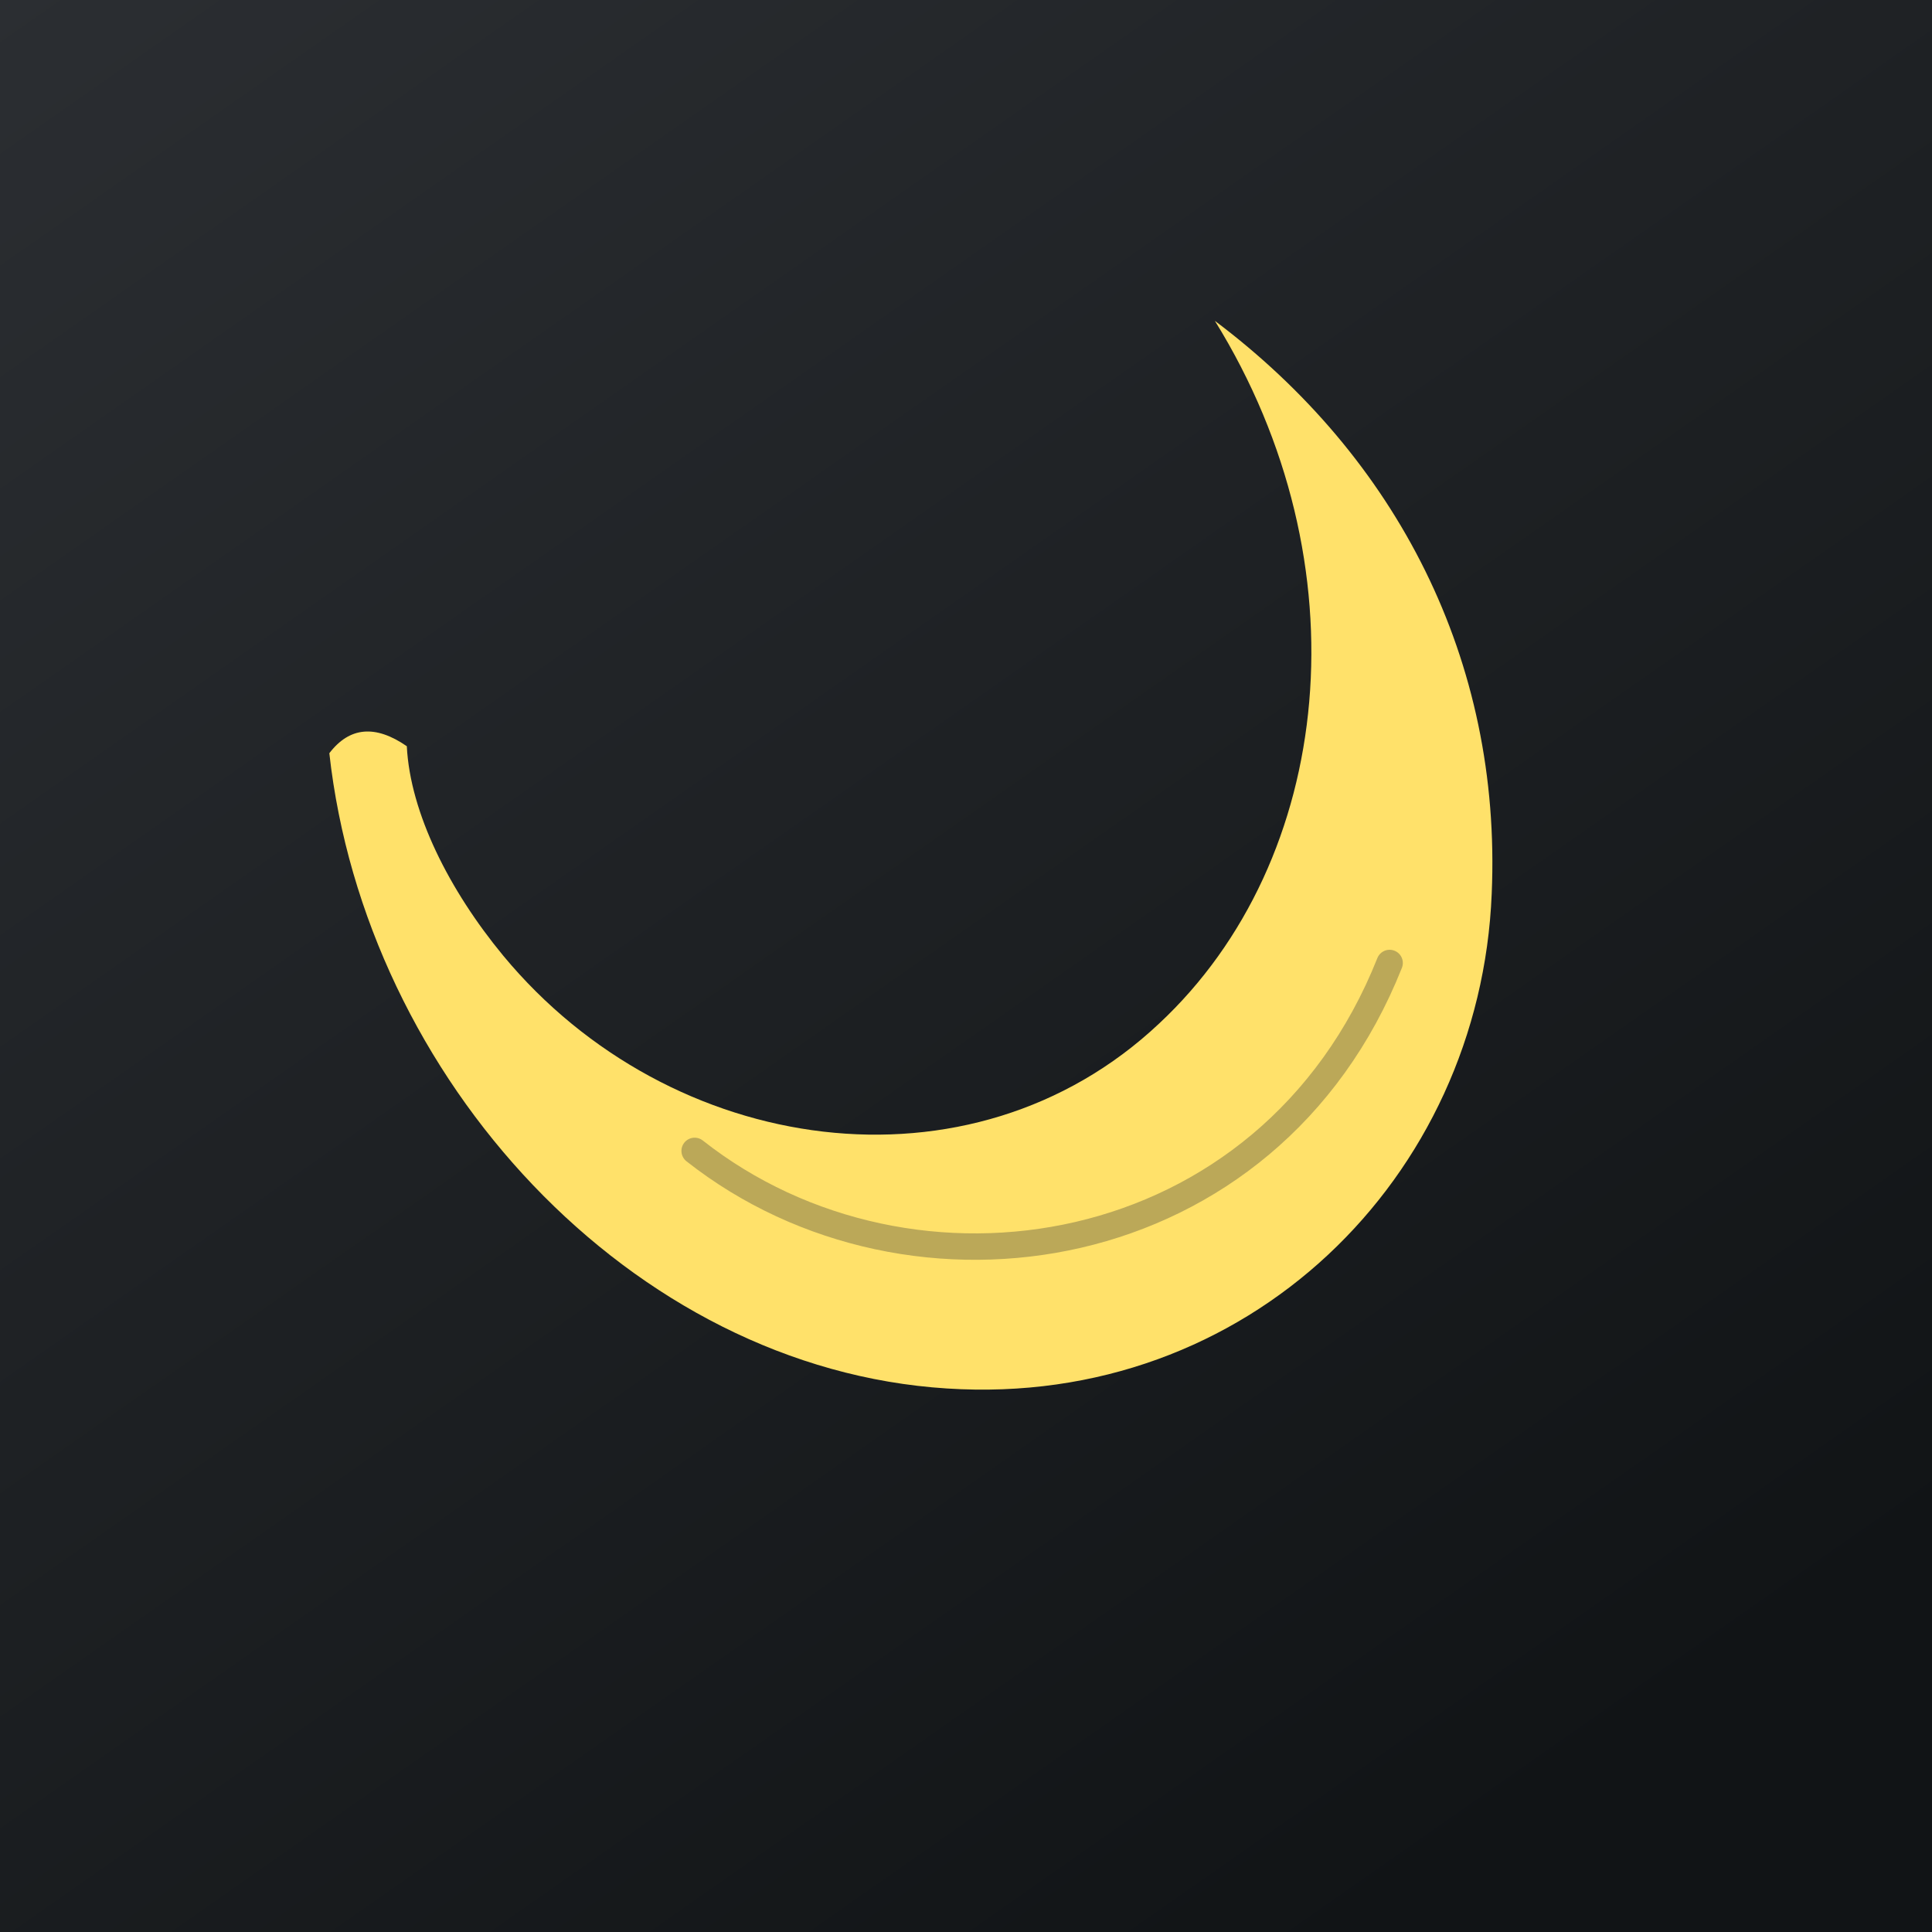
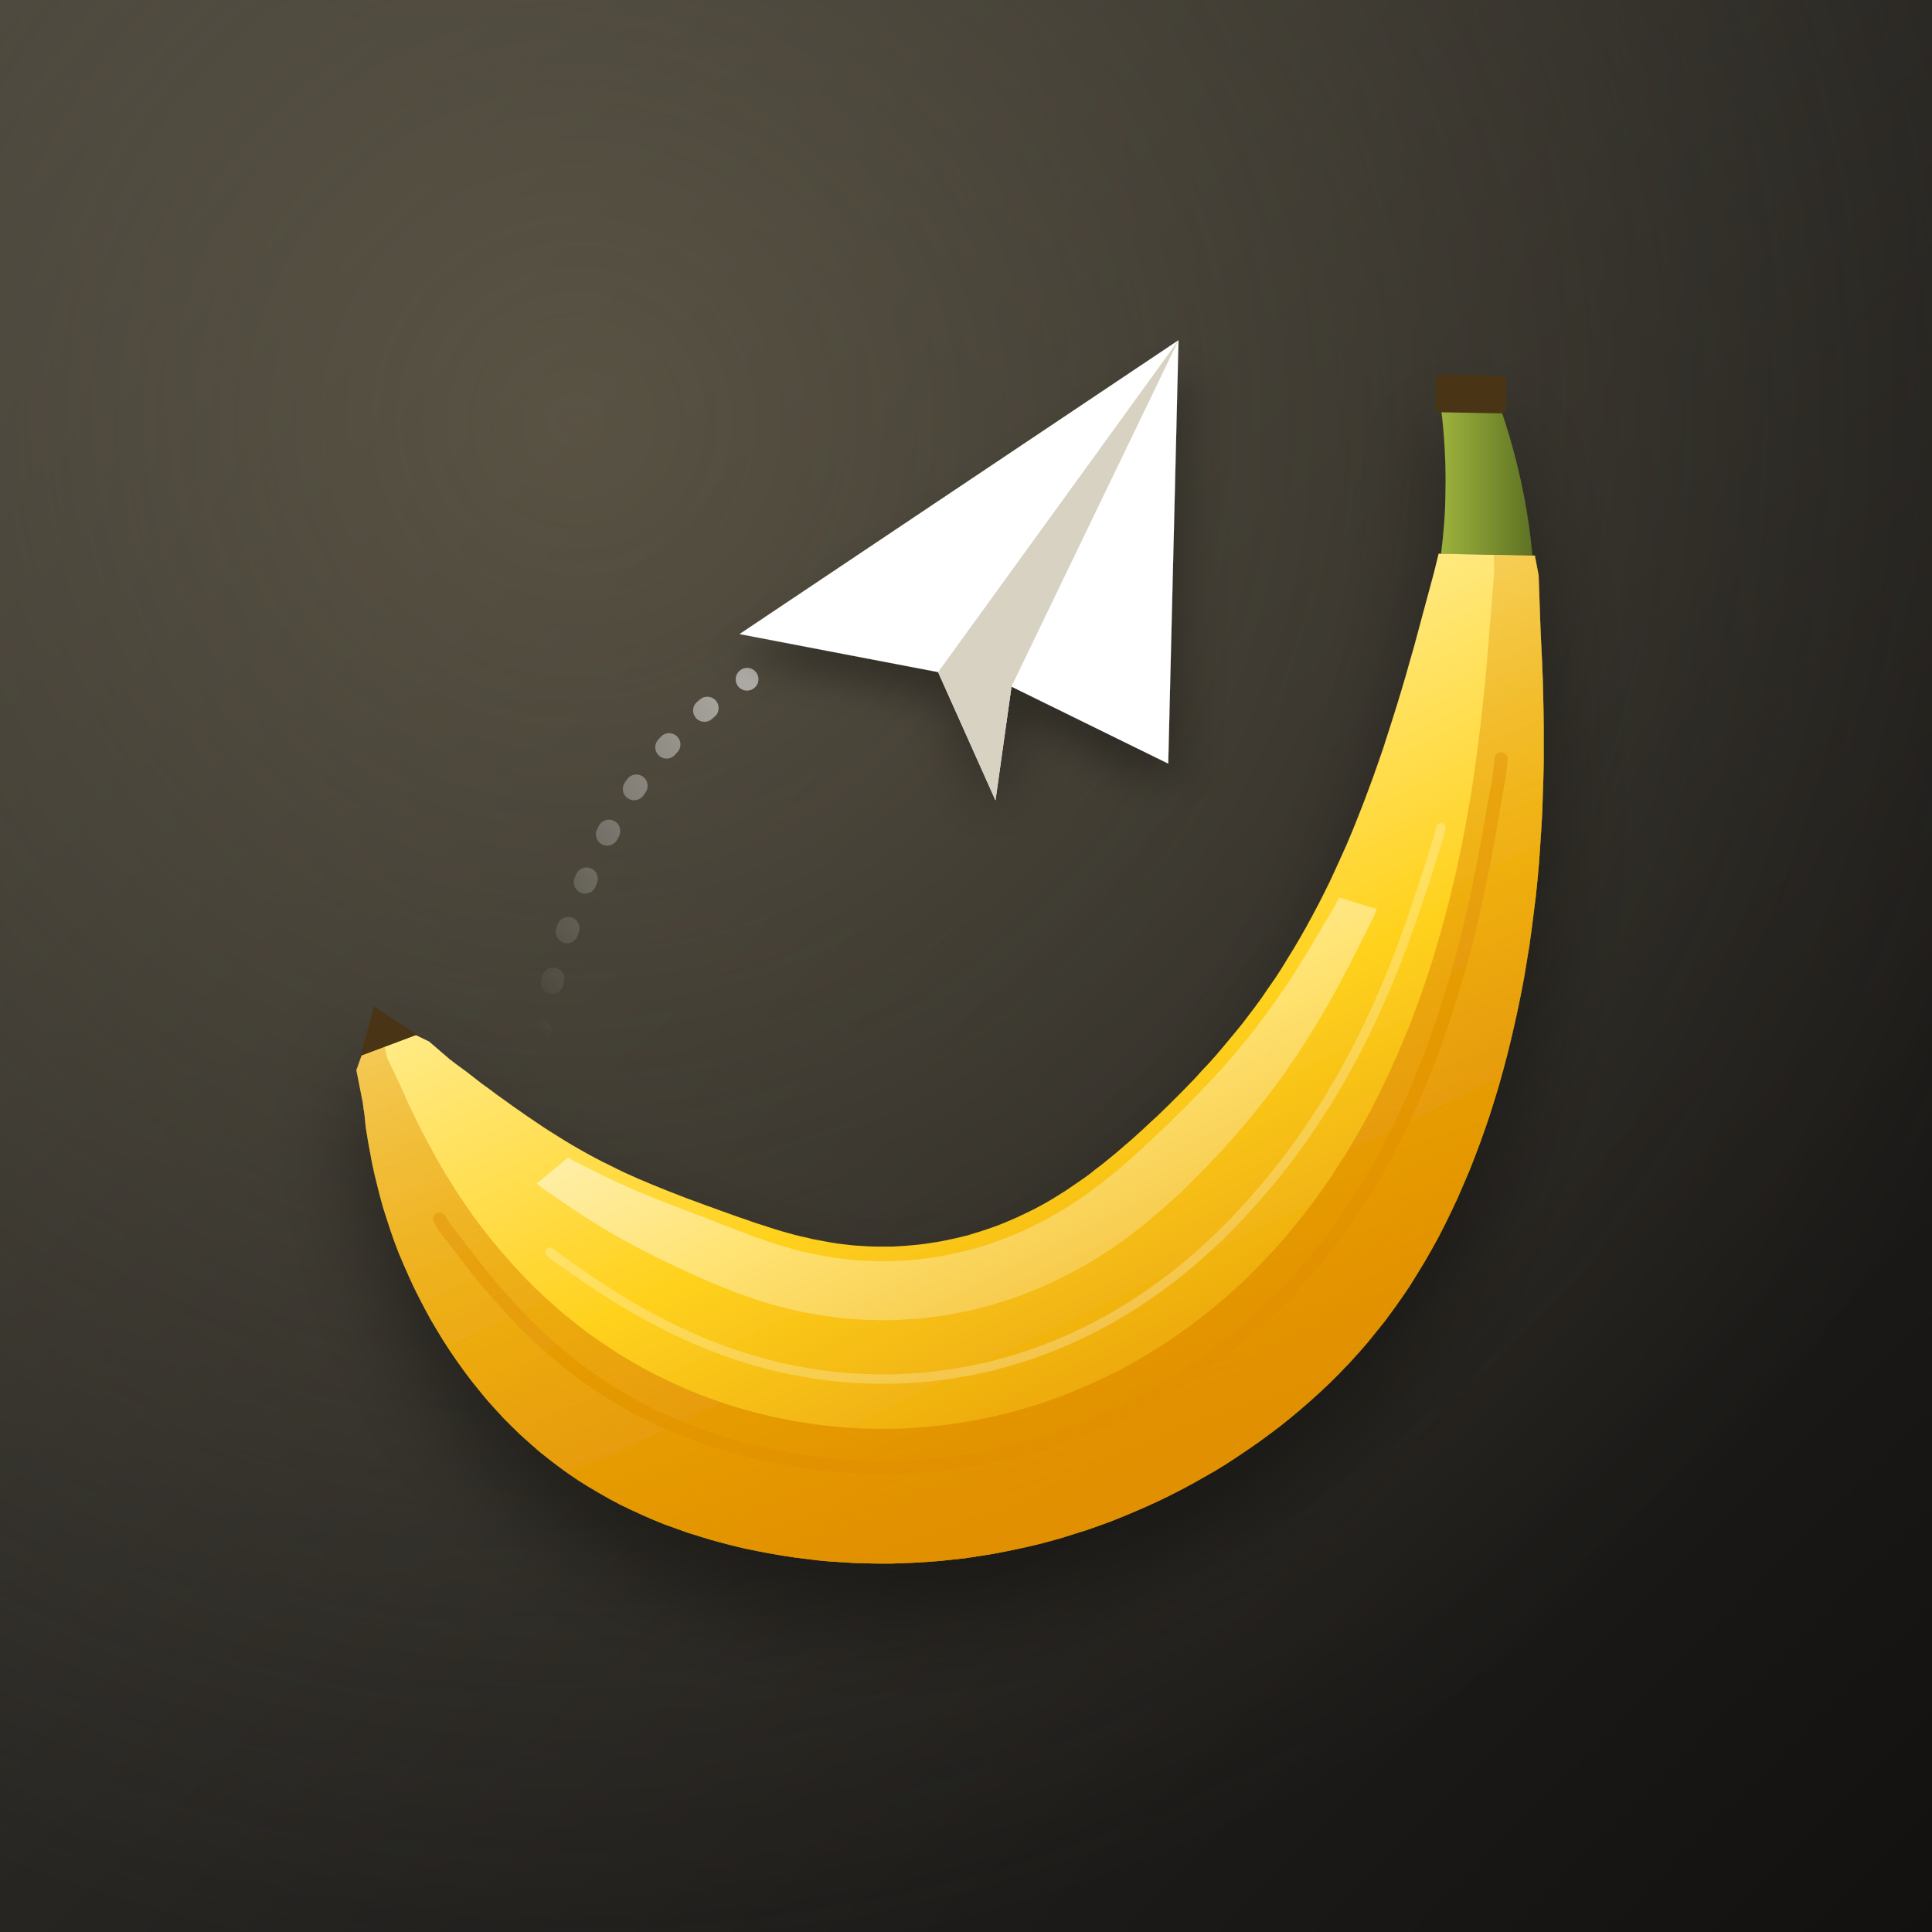
<svg xmlns="http://www.w3.org/2000/svg" width="1024" height="1024" viewBox="0 0 1024 1024">
  <defs>
-     <linearGradient id="bg" x2="0.7" y2="1">
-       <stop stop-color="#2B2E32" />
-       <stop offset="1" stop-color="#111416" />
+     <linearGradient id="bg" x1="0" y1="0" x2="1" y2="1">
+       <stop offset="0" stop-color="#3B3934" />
+       <stop offset="1" stop-color="#121110" />
    </linearGradient>
+     <radialGradient id="glow" cx="0.30" cy="0.22" r="0.8">
+       <stop offset="0" stop-color="#7A7058" stop-opacity="0.55" />
+       <stop offset="1" stop-color="#7A7058" stop-opacity="0" />
+     </radialGradient>
+     <linearGradient id="peel" x1="0.25" y1="0.2" x2="0.7" y2="1">
+       <stop offset="0" stop-color="#FFF5B0" />
+       <stop offset="0.5" stop-color="#FFD21F" />
+       <stop offset="1" stop-color="#E08E00" />
+     </linearGradient>
+     <linearGradient id="under" x1="0" y1="0" x2="0.4" y2="1">
+       <stop offset="0" stop-color="#E08E00" stop-opacity="0" />
+       <stop offset="1" stop-color="#E08E00" stop-opacity="0.85" />
+     </linearGradient>
+     <linearGradient id="hi" x1="0" y1="0" x2="1" y2="1">
+       <stop offset="0" stop-color="#FFFFFF" stop-opacity="0.9" />
+       <stop offset="1" stop-color="#FFFFFF" stop-opacity="0.15" />
+     </linearGradient>
+     <linearGradient id="stemg" x1="0" y1="0" x2="1" y2="0">
+       <stop offset="0" stop-color="#9DB23C" />
+       <stop offset="1" stop-color="#5E7224" />
+     </linearGradient>
+     <linearGradient id="trail" x1="0" y1="1" x2="1" y2="0">
+       <stop offset="0" stop-color="#FFFFFF" stop-opacity="0" />
+       <stop offset="1" stop-color="#FFFFFF" stop-opacity="0.55" />
+     </linearGradient>
+     <filter id="shadow" x="-25%" y="-25%" width="150%" height="160%">
+       <feGaussianBlur in="SourceAlpha" stdDeviation="24" />
+       <feOffset dy="30" />
+       <feComponentTransfer>
+         <feFuncA type="linear" slope="0.38" />
+       </feComponentTransfer>
+       <feMerge>
+         <feMergeNode />
+         <feMergeNode in="SourceGraphic" />
+       </feMerge>
+     </filter>
+     <filter id="pshadow" x="-40%" y="-40%" width="180%" height="190%">
+       <feGaussianBlur in="SourceAlpha" stdDeviation="12" />
+       <feOffset dy="14" />
+       <feComponentTransfer>
+         <feFuncA type="linear" slope="0.32" />
+       </feComponentTransfer>
+       <feMerge>
+         <feMergeNode />
+         <feMergeNode in="SourceGraphic" />
+       </feMerge>
+     </filter>
  </defs>
  <rect width="1024" height="1024" fill="url(#bg)" />
-   <g transform="rotate(-28 512 512)">
-     <path d="M 267 254 C 203 415 255 617 398 705 C 534 789 700 739 776 609 C 839 502 840 381 789 272 C 799 423 711 554 588 587 C 456 623 326 528 298 392 C 289 348 290 302 305 270 Q 291 243 267 254 Z" fill="#FFE16A" />
-     <path d="M 339 531 C 398 665 579 728 711 616" fill="none" stroke="#2B2E32" stroke-opacity="0.32" stroke-width="14" stroke-linecap="round" />
+   <rect width="1024" height="1024" fill="url(#glow)" />
+   <g transform="translate(18 -6)">
+     <g filter="url(#shadow)">
+       <path d="M 745.8 299.6 L 746.7 291.8 L 747.4 284.0 L 747.9 276.2 L 748.1 268.4 L 748.2 260.6 L 748.1 252.8 L 747.8 245.0 L 747.3 237.2 L 746.6 229.4 L 745.7 221.5 L 777.2 222.1 L 779.8 230.0 L 782.2 237.8 L 784.4 245.7 L 786.4 253.5 L 788.2 261.3 L 789.8 269.2 L 791.2 277.0 L 792.4 284.8 L 793.4 292.6 L 794.2 300.4 Z" fill="url(#stemg)" />
+       <path d="M 745.7 221.5 L 777.2 222.1 L 777.4 208.1 L 746.0 207.5 Z" fill="#4A3418" stroke="#4A3418" stroke-width="6" stroke-linejoin="round" />
+       <path d="M 202.3 554.6 L 209.4 558.0 L 220.2 567.3 L 222.3 568.9 L 224.4 570.5 L 229.2 574.0 L 233.7 577.5 L 237.3 580.3 L 241.2 583.1 L 245.3 586.2 L 249.4 589.1 L 253.4 592.0 L 257.4 594.8 L 261.4 597.6 L 265.4 600.3 L 269.4 603.0 L 273.4 605.6 L 277.4 608.1 L 281.4 610.6 L 285.4 613.0 L 289.4 615.3 L 293.3 617.5 L 297.2 619.6 L 301.2 621.7 L 305.1 623.6 L 308.9 625.5 L 312.8 627.4 L 316.6 629.1 L 320.4 630.8 L 324.2 632.4 L 328.0 634.0 L 331.7 635.5 L 335.4 637.0 L 339.0 638.4 L 342.6 639.8 L 346.2 641.2 L 349.8 642.5 L 353.3 643.8 L 356.8 645.1 L 360.2 646.3 L 363.7 647.6 L 367.1 648.8 L 370.4 650.0 L 373.8 651.2 L 377.1 652.3 L 380.4 653.5 L 383.7 654.6 L 386.9 655.6 L 390.2 656.7 L 393.4 657.7 L 396.7 658.7 L 399.9 659.6 L 403.2 660.5 L 406.4 661.3 L 409.7 662.0 L 412.9 662.8 L 416.2 663.4 L 419.4 664.0 L 422.7 664.6 L 425.9 665.1 L 429.2 665.5 L 432.5 665.9 L 435.8 666.2 L 439.1 666.4 L 442.3 666.6 L 445.6 666.7 L 448.9 666.7 L 452.2 666.7 L 455.5 666.7 L 458.8 666.5 L 462.1 666.3 L 465.4 666.0 L 468.7 665.7 L 472.0 665.3 L 475.3 664.8 L 478.6 664.3 L 481.9 663.7 L 485.2 663.0 L 488.5 662.3 L 491.8 661.5 L 495.1 660.7 L 498.3 659.7 L 501.6 658.7 L 504.9 657.6 L 508.1 656.5 L 511.4 655.3 L 514.6 654.0 L 517.9 652.6 L 521.1 651.2 L 524.3 649.7 L 527.6 648.1 L 530.8 646.5 L 534.0 644.8 L 537.2 643.0 L 540.4 641.1 L 543.6 639.1 L 546.8 637.1 L 549.9 635.0 L 553.1 632.8 L 556.3 630.6 L 559.5 628.3 L 562.6 625.8 L 565.8 623.4 L 569.0 620.8 L 572.2 618.2 L 575.4 615.5 L 578.6 612.7 L 581.9 609.9 L 585.1 607.0 L 588.4 604.0 L 591.7 600.9 L 595.1 597.8 L 598.4 594.6 L 601.8 591.3 L 605.2 587.9 L 608.6 584.5 L 612.1 580.9 L 615.6 577.3 L 619.0 573.5 L 622.6 569.7 L 626.1 565.8 L 629.6 561.7 L 633.1 557.5 L 636.6 553.3 L 640.2 548.9 L 643.7 544.3 L 647.2 539.7 L 650.7 534.9 L 654.1 529.9 L 657.6 524.9 L 661.0 519.7 L 664.3 514.3 L 667.7 508.8 L 671.0 503.2 L 674.3 497.4 L 677.5 491.5 L 680.7 485.5 L 683.9 479.2 L 687.0 472.9 L 690.0 466.4 L 693.0 459.8 L 696.0 453.1 L 698.9 446.2 L 701.7 439.2 L 704.5 432.1 L 707.2 424.9 L 709.9 417.6 L 712.5 410.2 L 715.1 402.7 L 717.5 395.2 L 719.9 387.7 L 722.3 380.1 L 724.7 372.2 L 726.9 364.8 L 728.9 357.7 L 731.4 349.0 L 733.8 340.1 L 734.9 336.0 L 736.0 331.9 L 742.1 309.3 L 744.5 299.5 L 795.5 300.5 L 797.5 310.9 L 798.4 336.7 L 798.6 341.4 L 798.8 345.9 L 799.3 356.1 L 799.7 366.1 L 799.9 374.2 L 800.1 382.8 L 800.2 391.9 L 800.2 400.9 L 800.2 409.8 L 800.0 418.7 L 799.7 427.7 L 799.4 436.7 L 798.9 445.6 L 798.3 454.5 L 797.7 463.4 L 796.9 472.3 L 796.0 481.1 L 794.9 489.8 L 793.8 498.5 L 792.6 507.1 L 791.2 515.6 L 789.8 524.1 L 788.2 532.5 L 786.5 540.8 L 784.7 549.0 L 782.8 557.2 L 780.8 565.3 L 778.7 573.2 L 776.5 581.1 L 774.1 589.0 L 771.7 596.7 L 769.1 604.3 L 766.4 611.9 L 763.6 619.3 L 760.7 626.7 L 757.6 633.9 L 754.5 641.1 L 751.2 648.1 L 747.8 655.1 L 744.3 661.9 L 740.6 668.6 L 736.8 675.2 L 732.9 681.6 L 728.9 688.0 L 724.7 694.2 L 720.4 700.2 L 716.0 706.2 L 711.4 711.9 L 706.8 717.6 L 702.0 723.1 L 697.1 728.5 L 692.1 733.7 L 687.0 738.8 L 681.8 743.7 L 676.5 748.5 L 671.1 753.2 L 665.7 757.7 L 660.2 762.1 L 654.5 766.4 L 648.9 770.5 L 643.1 774.5 L 637.3 778.4 L 631.5 782.2 L 625.6 785.8 L 619.6 789.2 L 613.6 792.6 L 607.6 795.8 L 601.5 798.9 L 595.3 801.9 L 589.1 804.7 L 582.9 807.4 L 576.7 810.0 L 570.4 812.5 L 564.1 814.8 L 557.8 817.0 L 551.4 819.0 L 545.1 821.0 L 538.7 822.8 L 532.2 824.5 L 525.8 826.0 L 519.3 827.4 L 512.9 828.7 L 506.4 829.9 L 499.9 830.9 L 493.4 831.9 L 486.9 832.6 L 480.4 833.3 L 473.9 833.8 L 467.4 834.2 L 460.8 834.5 L 454.3 834.7 L 447.8 834.7 L 441.3 834.6 L 434.8 834.4 L 428.4 834.0 L 421.9 833.6 L 415.4 833.0 L 409.0 832.2 L 402.6 831.4 L 396.2 830.4 L 389.8 829.3 L 383.5 828.1 L 377.1 826.8 L 370.8 825.3 L 364.6 823.7 L 358.4 822.0 L 352.2 820.1 L 346.1 818.2 L 340.0 816.0 L 333.9 813.8 L 328.0 811.4 L 322.1 808.8 L 316.2 806.1 L 310.4 803.3 L 304.8 800.3 L 299.2 797.1 L 293.6 793.8 L 288.2 790.4 L 282.9 786.8 L 277.7 783.0 L 272.6 779.1 L 267.6 775.1 L 262.7 770.8 L 257.9 766.5 L 253.3 762.0 L 248.7 757.4 L 244.3 752.6 L 240.0 747.8 L 235.9 742.8 L 231.8 737.7 L 227.9 732.5 L 224.1 727.2 L 220.4 721.8 L 216.9 716.4 L 213.5 710.8 L 210.2 705.2 L 207.1 699.5 L 204.1 693.7 L 201.2 687.9 L 198.5 682.0 L 195.9 676.1 L 193.4 670.2 L 191.1 664.2 L 189.0 658.2 L 187.0 652.1 L 185.1 646.1 L 183.4 640.0 L 181.9 634.0 L 180.4 627.9 L 179.1 621.8 L 178.0 615.9 L 177.0 610.4 L 175.9 603.7 L 175.2 596.7 L 174.7 593.6 L 174.3 590.4 L 170.9 573.2 L 173.7 565.4 Z" fill="url(#peel)" />
+       <path d="M 185.8 560.8 L 187.2 566.7 L 193.8 580.6 L 195.0 583.1 L 196.1 585.6 L 198.5 591.1 L 201.1 596.4 L 203.2 600.8 L 205.5 605.4 L 208.0 610.2 L 210.6 614.9 L 213.1 619.6 L 215.8 624.3 L 218.6 629.0 L 221.5 633.6 L 224.4 638.2 L 227.4 642.7 L 230.5 647.2 L 233.7 651.7 L 237.0 656.1 L 240.3 660.4 L 243.7 664.6 L 247.2 668.8 L 250.8 672.9 L 254.4 677.0 L 258.1 680.9 L 261.8 684.8 L 265.6 688.6 L 269.5 692.3 L 273.4 695.9 L 277.4 699.4 L 281.4 702.9 L 285.6 706.2 L 289.7 709.5 L 293.9 712.7 L 298.2 715.7 L 302.5 718.7 L 306.9 721.6 L 311.3 724.4 L 315.8 727.1 L 320.3 729.7 L 324.8 732.2 L 329.4 734.6 L 334.1 736.9 L 338.8 739.1 L 343.5 741.2 L 348.2 743.3 L 353.0 745.2 L 357.8 747.0 L 362.7 748.7 L 367.6 750.4 L 372.5 751.9 L 377.4 753.3 L 382.4 754.7 L 387.3 755.9 L 392.3 757.1 L 397.4 758.1 L 402.4 759.1 L 407.4 759.9 L 412.5 760.7 L 417.6 761.4 L 422.7 761.9 L 427.8 762.4 L 432.9 762.8 L 438.0 763.1 L 443.2 763.2 L 448.3 763.3 L 453.4 763.3 L 458.6 763.2 L 463.7 763.0 L 468.9 762.6 L 474.0 762.2 L 479.2 761.7 L 484.3 761.1 L 489.4 760.3 L 494.6 759.5 L 499.7 758.6 L 504.8 757.6 L 509.9 756.4 L 515.0 755.2 L 520.1 753.9 L 525.2 752.4 L 530.3 750.9 L 535.3 749.3 L 540.3 747.5 L 545.3 745.7 L 550.3 743.7 L 555.3 741.6 L 560.2 739.5 L 565.2 737.2 L 570.1 734.8 L 574.9 732.4 L 579.8 729.8 L 584.6 727.1 L 589.4 724.3 L 594.1 721.4 L 598.8 718.4 L 603.5 715.2 L 608.2 712.0 L 612.8 708.7 L 617.4 705.2 L 621.9 701.7 L 626.4 698.0 L 630.8 694.3 L 635.2 690.4 L 639.6 686.4 L 643.9 682.3 L 648.1 678.1 L 652.3 673.7 L 656.5 669.3 L 660.6 664.8 L 664.6 660.1 L 668.5 655.3 L 672.5 650.4 L 676.3 645.4 L 680.1 640.3 L 683.8 635.1 L 687.5 629.8 L 691.0 624.3 L 694.6 618.8 L 698.0 613.1 L 701.4 607.4 L 704.7 601.5 L 708.0 595.5 L 711.1 589.4 L 714.2 583.2 L 717.3 576.8 L 720.2 570.4 L 723.1 563.9 L 725.9 557.2 L 728.7 550.5 L 731.3 543.6 L 733.9 536.6 L 736.4 529.6 L 738.8 522.4 L 741.2 515.1 L 743.4 507.7 L 745.6 500.2 L 747.7 492.6 L 749.7 484.9 L 751.6 477.0 L 753.5 469.2 L 755.2 461.2 L 756.9 453.1 L 758.5 445.0 L 759.9 436.8 L 761.4 428.5 L 762.7 420.3 L 763.9 411.9 L 765.0 403.6 L 766.1 395.3 L 767.1 386.9 L 768.0 378.3 L 768.9 370.2 L 769.6 362.5 L 770.4 353.1 L 771.2 343.4 L 771.5 339.1 L 771.9 334.7 L 773.9 310.2 L 773.8 300.1 L 795.5 300.5 L 797.5 310.9 L 798.4 336.7 L 798.6 341.4 L 798.8 345.9 L 799.3 356.1 L 799.7 366.1 L 799.9 374.2 L 800.1 382.8 L 800.2 391.9 L 800.2 400.9 L 800.2 409.8 L 800.0 418.7 L 799.7 427.7 L 799.4 436.7 L 798.9 445.6 L 798.3 454.5 L 797.7 463.4 L 796.9 472.3 L 796.0 481.1 L 794.9 489.8 L 793.8 498.5 L 792.6 507.1 L 791.2 515.6 L 789.8 524.1 L 788.2 532.5 L 786.5 540.8 L 784.7 549.0 L 782.8 557.2 L 780.8 565.3 L 778.7 573.2 L 776.5 581.1 L 774.1 589.0 L 771.7 596.7 L 769.1 604.3 L 766.4 611.9 L 763.6 619.3 L 760.7 626.7 L 757.6 633.9 L 754.5 641.1 L 751.2 648.1 L 747.8 655.1 L 744.3 661.9 L 740.6 668.6 L 736.8 675.2 L 732.9 681.6 L 728.9 688.0 L 724.7 694.2 L 720.4 700.2 L 716.0 706.2 L 711.4 711.9 L 706.8 717.6 L 702.0 723.1 L 697.1 728.5 L 692.1 733.7 L 687.0 738.8 L 681.8 743.7 L 676.5 748.5 L 671.1 753.2 L 665.7 757.7 L 660.2 762.1 L 654.5 766.4 L 648.9 770.5 L 643.1 774.5 L 637.3 778.4 L 631.5 782.2 L 625.6 785.8 L 619.6 789.2 L 613.6 792.6 L 607.6 795.8 L 601.5 798.9 L 595.3 801.9 L 589.1 804.7 L 582.9 807.4 L 576.7 810.0 L 570.4 812.5 L 564.1 814.8 L 557.8 817.0 L 551.4 819.0 L 545.1 821.0 L 538.7 822.8 L 532.2 824.5 L 525.8 826.0 L 519.3 827.4 L 512.9 828.7 L 506.4 829.9 L 499.9 830.9 L 493.4 831.9 L 486.9 832.6 L 480.4 833.3 L 473.9 833.8 L 467.4 834.2 L 460.8 834.5 L 454.3 834.7 L 447.8 834.7 L 441.3 834.6 L 434.8 834.4 L 428.4 834.0 L 421.9 833.6 L 415.4 833.0 L 409.0 832.2 L 402.6 831.4 L 396.2 830.4 L 389.8 829.3 L 383.5 828.1 L 377.1 826.8 L 370.8 825.3 L 364.6 823.7 L 358.4 822.0 L 352.2 820.1 L 346.1 818.2 L 340.0 816.0 L 333.9 813.8 L 328.0 811.4 L 322.1 808.8 L 316.2 806.1 L 310.4 803.3 L 304.8 800.3 L 299.2 797.1 L 293.6 793.8 L 288.2 790.4 L 282.9 786.8 L 277.7 783.0 L 272.6 779.1 L 267.6 775.1 L 262.7 770.8 L 257.9 766.5 L 253.3 762.0 L 248.7 757.4 L 244.3 752.6 L 240.0 747.8 L 235.9 742.8 L 231.8 737.7 L 227.9 732.5 L 224.1 727.2 L 220.4 721.8 L 216.9 716.4 L 213.5 710.8 L 210.2 705.2 L 207.1 699.5 L 204.1 693.7 L 201.2 687.9 L 198.5 682.0 L 195.9 676.1 L 193.4 670.2 L 191.1 664.2 L 189.0 658.2 L 187.0 652.1 L 185.1 646.1 L 183.4 640.0 L 181.9 634.0 L 180.4 627.9 L 179.1 621.8 L 178.0 615.9 L 177.0 610.4 L 175.9 603.7 L 175.2 596.7 L 174.7 593.6 L 174.3 590.4 L 170.9 573.2 L 173.7 565.4 Z" fill="url(#under)" />
+       <path d="M 215.0 652.2 L 217.5 656.4 L 225.3 666.4 L 226.6 668.2 L 228.0 670.0 L 231.0 673.9 L 234.0 677.8 L 236.5 680.9 L 239.2 684.2 L 242.1 687.6 L 245.0 691.0 L 248.0 694.4 L 251.0 697.7 L 254.1 701.1 L 257.2 704.4 L 260.4 707.7 L 263.7 710.9 L 267.0 714.1 L 270.4 717.3 L 273.9 720.3 L 277.4 723.4 L 281.0 726.4 L 284.6 729.3 L 288.3 732.1 L 292.0 734.9 L 295.8 737.5 L 299.6 740.2 L 303.4 742.7 L 307.4 745.1 L 311.3 747.5 L 315.3 749.8 L 319.4 752.0 L 323.4 754.2 L 327.5 756.2 L 331.7 758.2 L 335.9 760.1 L 340.1 761.9 L 344.3 763.6 L 348.6 765.3 L 352.9 766.9 L 357.2 768.4 L 361.6 769.9 L 365.9 771.2 L 370.3 772.5 L 374.7 773.8 L 379.2 774.9 L 383.6 776.0 L 388.1 777.0 L 392.5 778.0 L 397.0 778.8 L 401.5 779.6 L 406.0 780.4 L 410.5 781.0 L 415.1 781.6 L 419.6 782.1 L 424.2 782.6 L 428.7 783.0 L 433.3 783.3 L 437.9 783.5 L 442.4 783.6 L 447.0 783.7 L 451.6 783.7 L 456.2 783.7 L 460.8 783.5 L 465.4 783.3 L 470.0 783.0 L 474.5 782.7 L 479.1 782.2 L 483.7 781.7 L 488.3 781.1 L 492.9 780.5 L 497.5 779.8 L 502.0 779.0 L 506.6 778.1 L 511.2 777.1 L 515.7 776.1 L 520.3 775.0 L 524.8 773.8 L 529.3 772.5 L 533.8 771.2 L 538.3 769.8 L 542.8 768.3 L 547.3 766.7 L 551.8 765.1 L 556.2 763.4 L 560.6 761.6 L 565.1 759.7 L 569.4 757.8 L 573.8 755.8 L 578.2 753.7 L 582.5 751.5 L 586.8 749.2 L 591.1 746.9 L 595.4 744.5 L 599.6 742.0 L 603.9 739.5 L 608.1 736.8 L 612.2 734.1 L 616.4 731.3 L 620.5 728.4 L 624.6 725.5 L 628.6 722.5 L 632.6 719.3 L 636.6 716.2 L 640.6 712.9 L 644.5 709.5 L 648.4 706.1 L 652.2 702.6 L 656.0 699.0 L 659.7 695.3 L 663.4 691.6 L 667.1 687.7 L 670.7 683.8 L 674.2 679.8 L 677.7 675.7 L 681.2 671.5 L 684.5 667.3 L 687.9 662.9 L 691.1 658.5 L 694.4 654.0 L 697.5 649.4 L 700.6 644.7 L 703.7 640.0 L 706.6 635.2 L 709.6 630.2 L 712.4 625.3 L 715.2 620.2 L 718.0 615.1 L 720.7 609.9 L 723.3 604.6 L 725.9 599.2 L 728.4 593.8 L 730.9 588.3 L 733.3 582.7 L 735.6 577.1 L 737.9 571.4 L 740.2 565.6 L 742.3 559.8 L 744.4 553.9 L 746.5 547.9 L 748.5 541.9 L 750.4 535.8 L 752.3 529.7 L 754.1 523.5 L 755.9 517.3 L 757.6 511.0 L 759.2 504.8 L 760.8 498.5 L 762.3 492.1 L 763.7 485.8 L 765.1 479.6 L 766.4 473.2 L 767.7 466.8 L 768.9 460.7 L 770.0 454.9 L 771.3 447.8 L 772.5 440.6 L 773.1 437.3 L 773.7 434.0 L 776.9 415.7 L 777.6 408.2" fill="none" stroke="#E08E00" stroke-opacity="0.45" stroke-width="7" stroke-linecap="round" />
+       <path d="M 273.6 669.8 L 276.5 672.1 L 284.3 677.6 L 285.7 678.6 L 287.1 679.6 L 290.2 681.7 L 293.3 683.8 L 295.8 685.5 L 298.5 687.3 L 301.3 689.2 L 304.2 691.0 L 307.0 692.8 L 309.9 694.6 L 312.8 696.4 L 315.8 698.1 L 318.8 699.9 L 321.8 701.6 L 324.9 703.3 L 327.9 704.9 L 331.0 706.5 L 334.1 708.1 L 337.2 709.7 L 340.4 711.2 L 343.5 712.7 L 346.7 714.2 L 349.9 715.6 L 353.1 716.9 L 356.3 718.3 L 359.5 719.5 L 362.7 720.8 L 365.9 722.0 L 369.2 723.1 L 372.5 724.3 L 375.7 725.3 L 379.0 726.3 L 382.3 727.3 L 385.6 728.2 L 388.9 729.1 L 392.2 730.0 L 395.6 730.8 L 398.9 731.5 L 402.3 732.2 L 405.6 732.8 L 409.0 733.4 L 412.4 734.0 L 415.7 734.5 L 419.1 735.0 L 422.5 735.4 L 425.9 735.7 L 429.3 736.1 L 432.7 736.3 L 436.1 736.5 L 439.5 736.7 L 443.0 736.8 L 446.4 736.9 L 449.8 736.9 L 453.2 736.9 L 456.7 736.9 L 460.1 736.7 L 463.5 736.6 L 466.9 736.3 L 470.4 736.1 L 473.8 735.8 L 477.2 735.4 L 480.6 735.0 L 484.1 734.5 L 487.5 734.0 L 490.9 733.4 L 494.3 732.8 L 497.7 732.2 L 501.1 731.4 L 504.6 730.7 L 508.0 729.9 L 511.3 729.0 L 514.7 728.1 L 518.1 727.1 L 521.5 726.1 L 524.9 725.0 L 528.2 723.9 L 531.6 722.7 L 534.9 721.5 L 538.3 720.2 L 541.6 718.9 L 544.9 717.5 L 548.2 716.1 L 551.5 714.6 L 554.8 713.0 L 558.1 711.5 L 561.4 709.8 L 564.6 708.1 L 567.9 706.4 L 571.1 704.6 L 574.3 702.7 L 577.5 700.8 L 580.7 698.8 L 583.9 696.8 L 587.0 694.7 L 590.2 692.6 L 593.3 690.4 L 596.4 688.2 L 599.5 685.9 L 602.6 683.6 L 605.7 681.2 L 608.7 678.7 L 611.8 676.2 L 614.8 673.6 L 617.8 671.0 L 620.8 668.3 L 623.7 665.6 L 626.7 662.8 L 629.6 660.0 L 632.5 657.1 L 635.4 654.2 L 638.3 651.2 L 641.1 648.1 L 644.0 645.0 L 646.8 641.9 L 649.6 638.6 L 652.4 635.4 L 655.2 632.0 L 657.9 628.7 L 660.7 625.2 L 663.4 621.7 L 666.1 618.2 L 668.7 614.6 L 671.4 610.9 L 674.0 607.2 L 676.6 603.4 L 679.2 599.5 L 681.7 595.6 L 684.3 591.7 L 686.8 587.6 L 689.2 583.5 L 691.7 579.4 L 694.1 575.1 L 696.4 570.9 L 698.8 566.5 L 701.1 562.1 L 703.4 557.7 L 705.6 553.1 L 707.8 548.6 L 710.0 543.9 L 712.1 539.3 L 714.2 534.5 L 716.3 529.8 L 718.3 524.9 L 720.3 520.1 L 722.2 515.3 L 724.1 510.4 L 725.9 505.5 L 727.7 500.6 L 729.5 495.7 L 731.2 490.7 L 732.8 485.9 L 734.3 481.4 L 736.2 475.9 L 738.0 470.2 L 738.8 467.7 L 739.6 465.1 L 744.2 450.7 L 745.7 444.8" fill="none" stroke="#FFFFFF" stroke-opacity="0.25" stroke-width="5" stroke-linecap="round" />
+       <path d="M 283.1 619.5 L 286.0 621.3 L 293.6 625.1 L 295.0 625.8 L 296.3 626.4 L 299.3 627.9 L 302.2 629.4 L 304.7 630.5 L 307.2 631.7 L 309.9 633.0 L 312.6 634.2 L 315.3 635.4 L 318.0 636.6 L 320.7 637.8 L 323.4 638.9 L 326.2 640.0 L 328.9 641.1 L 331.6 642.2 L 334.4 643.3 L 337.1 644.3 L 339.8 645.4 L 342.5 646.4 L 345.1 647.4 L 347.8 648.4 L 350.4 649.4 L 353.1 650.4 L 355.7 651.4 L 358.2 652.4 L 360.8 653.4 L 363.3 654.4 L 365.9 655.4 L 368.4 656.4 L 370.9 657.3 L 373.4 658.3 L 375.9 659.2 L 378.3 660.2 L 380.8 661.1 L 383.3 662.0 L 385.7 662.8 L 388.2 663.7 L 390.6 664.5 L 393.1 665.3 L 395.6 666.1 L 398.0 666.8 L 400.5 667.5 L 403.0 668.2 L 405.5 668.9 L 407.9 669.5 L 410.4 670.0 L 412.9 670.6 L 415.4 671.1 L 417.9 671.6 L 420.4 672.0 L 422.9 672.4 L 425.5 672.8 L 428.0 673.1 L 430.5 673.4 L 433.0 673.7 L 435.6 673.9 L 438.1 674.1 L 440.6 674.2 L 443.2 674.3 L 445.7 674.4 L 448.2 674.5 L 450.8 674.5 L 453.3 674.4 L 455.9 674.4 L 458.4 674.3 L 460.9 674.1 L 463.5 674.0 L 466.0 673.7 L 468.6 673.5 L 471.1 673.2 L 473.7 672.9 L 476.2 672.5 L 478.7 672.1 L 481.3 671.7 L 483.8 671.2 L 486.3 670.7 L 488.9 670.2 L 491.4 669.6 L 493.9 669.0 L 496.5 668.3 L 499.0 667.6 L 501.5 666.9 L 504.0 666.1 L 506.5 665.3 L 509.0 664.4 L 511.6 663.5 L 514.1 662.6 L 516.6 661.6 L 519.0 660.6 L 521.5 659.6 L 524.0 658.5 L 526.5 657.3 L 529.0 656.1 L 531.5 654.9 L 533.9 653.7 L 536.4 652.4 L 538.9 651.0 L 541.3 649.6 L 543.7 648.2 L 546.2 646.7 L 548.6 645.2 L 551.0 643.6 L 553.5 642.0 L 555.9 640.4 L 558.3 638.7 L 560.7 636.9 L 563.1 635.1 L 565.5 633.3 L 567.9 631.4 L 570.3 629.5 L 572.7 627.6 L 575.1 625.6 L 577.5 623.5 L 579.9 621.4 L 582.3 619.3 L 584.7 617.1 L 587.1 614.9 L 589.5 612.7 L 592.0 610.4 L 594.4 608.1 L 596.9 605.8 L 599.4 603.4 L 601.9 601.0 L 604.4 598.5 L 606.9 596.0 L 609.5 593.5 L 612.1 590.9 L 614.7 588.2 L 617.3 585.6 L 619.9 582.8 L 622.5 580.1 L 625.2 577.2 L 627.8 574.3 L 630.5 571.4 L 633.1 568.4 L 635.8 565.3 L 638.4 562.2 L 641.0 559.0 L 643.7 555.8 L 646.3 552.5 L 648.9 549.1 L 651.4 545.7 L 654.0 542.2 L 656.5 538.7 L 659.0 535.2 L 661.5 531.6 L 663.9 528.0 L 666.3 524.4 L 668.7 520.7 L 671.1 516.9 L 673.3 513.3 L 675.4 509.9 L 677.9 505.7 L 680.5 501.3 L 681.7 499.4 L 682.8 497.4 L 689.4 486.4 L 691.7 481.7 L 711.7 487.8 L 709.7 492.8 L 703.6 504.7 L 702.6 506.9 L 701.5 509.0 L 699.1 513.7 L 696.8 518.3 L 694.8 522.0 L 692.8 525.9 L 690.6 530.0 L 688.3 534.1 L 686.1 538.0 L 683.8 542.0 L 681.5 546.0 L 679.1 549.9 L 676.7 553.8 L 674.3 557.7 L 671.8 561.5 L 669.4 565.3 L 666.8 569.0 L 664.3 572.6 L 661.8 576.3 L 659.2 579.8 L 656.6 583.3 L 654.0 586.7 L 651.4 590.1 L 648.7 593.4 L 646.1 596.7 L 643.5 599.9 L 640.8 603.0 L 638.1 606.1 L 635.5 609.2 L 632.8 612.2 L 630.2 615.1 L 627.5 618.0 L 624.8 620.8 L 622.2 623.7 L 619.5 626.4 L 616.8 629.1 L 614.2 631.8 L 611.5 634.4 L 608.9 637.0 L 606.2 639.5 L 603.5 642.0 L 600.8 644.4 L 598.1 646.8 L 595.4 649.1 L 592.7 651.4 L 590.0 653.7 L 587.3 655.9 L 584.6 658.0 L 581.9 660.1 L 579.1 662.2 L 576.4 664.2 L 573.6 666.1 L 570.8 668.0 L 568.0 669.9 L 565.2 671.7 L 562.4 673.4 L 559.6 675.1 L 556.8 676.8 L 553.9 678.4 L 551.1 679.9 L 548.2 681.4 L 545.3 682.9 L 542.5 684.3 L 539.6 685.7 L 536.7 687.0 L 533.8 688.3 L 530.9 689.5 L 528.0 690.7 L 525.1 691.8 L 522.2 692.9 L 519.2 694.0 L 516.3 695.0 L 513.3 695.9 L 510.4 696.8 L 507.5 697.7 L 504.5 698.5 L 501.5 699.3 L 498.6 700.0 L 495.6 700.7 L 492.6 701.3 L 489.7 701.9 L 486.7 702.5 L 483.7 703.0 L 480.7 703.4 L 477.8 703.9 L 474.8 704.2 L 471.8 704.6 L 468.8 704.9 L 465.8 705.1 L 462.8 705.3 L 459.8 705.5 L 456.9 705.6 L 453.9 705.7 L 450.9 705.7 L 447.9 705.7 L 444.9 705.6 L 442.0 705.6 L 439.0 705.4 L 436.0 705.2 L 433.0 705.0 L 430.1 704.8 L 427.1 704.5 L 424.2 704.1 L 421.2 703.7 L 418.2 703.3 L 415.3 702.8 L 412.4 702.3 L 409.4 701.8 L 406.5 701.2 L 403.6 700.5 L 400.7 699.9 L 397.8 699.1 L 394.9 698.4 L 392.0 697.6 L 389.1 696.8 L 386.2 695.9 L 383.3 695.0 L 380.5 694.0 L 377.6 693.0 L 374.8 692.0 L 371.9 691.0 L 369.1 689.9 L 366.3 688.8 L 363.4 687.6 L 360.6 686.5 L 357.8 685.3 L 354.9 684.0 L 352.1 682.8 L 349.3 681.5 L 346.4 680.2 L 343.6 678.9 L 340.8 677.6 L 337.9 676.2 L 335.1 674.9 L 332.2 673.5 L 329.4 672.1 L 326.5 670.6 L 323.7 669.1 L 320.8 667.7 L 318.0 666.2 L 315.1 664.6 L 312.3 663.1 L 309.5 661.5 L 306.7 659.9 L 303.9 658.3 L 301.1 656.6 L 298.4 654.9 L 295.7 653.3 L 293.0 651.6 L 290.3 649.8 L 287.8 648.2 L 285.4 646.6 L 282.4 644.6 L 279.5 642.6 L 278.2 641.7 L 276.8 640.7 L 269.3 635.6 L 266.5 633.3 Z" fill="url(#hi)" opacity="0.75" />
+       <path d="M 203.0 554.4 L 180.3 539.4 L 173.0 565.6 Z" fill="#4A3418" />
+     </g>
+     <path d="M 268 554 C 288 464 318 404 378 366" fill="none" stroke="url(#trail)" stroke-width="12" stroke-linecap="round" stroke-dasharray="2 26" />
+     <g filter="url(#pshadow)" transform="translate(348 220) rotate(-12) scale(1.04)">
+       <path d="M 0 120 L 250 20 L 200 230 L 130 175 L 110 230 L 95 160 Z" fill="#FFFFFF" />
+       <path d="M 95 160 L 250 20 L 130 175 L 110 230 Z" fill="#D8D2C2" />
+     </g>
  </g>
</svg>
